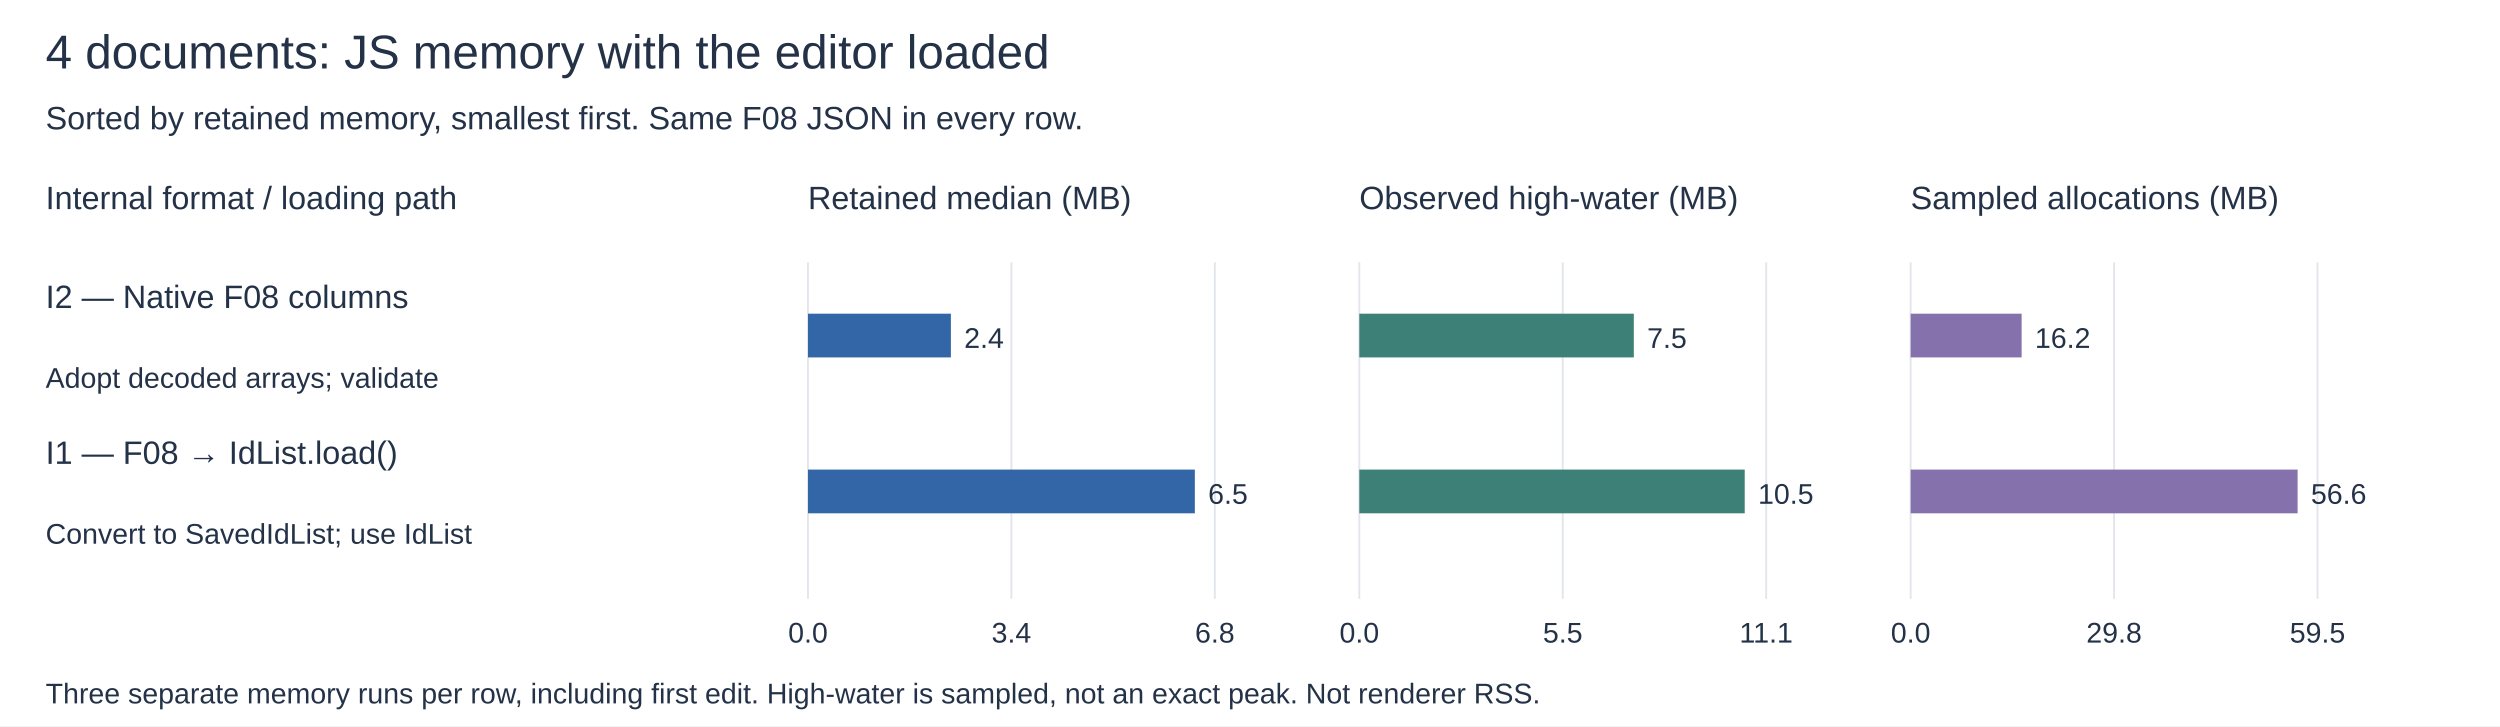
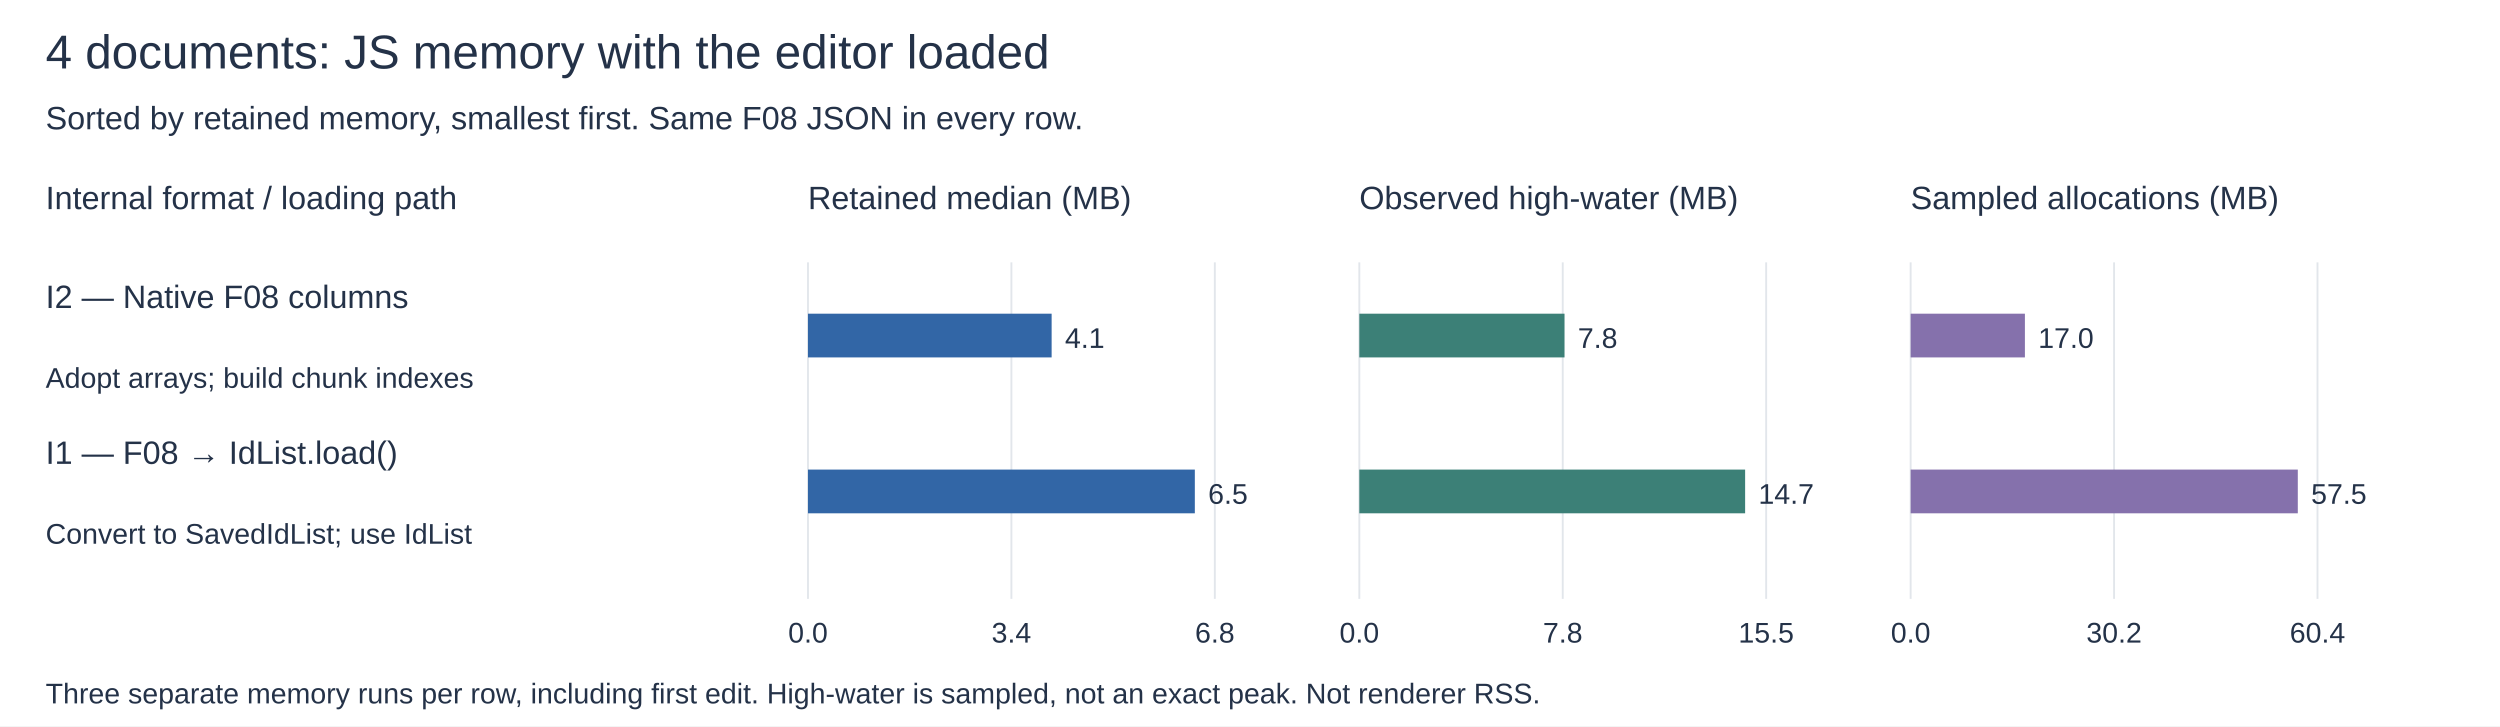
<svg xmlns="http://www.w3.org/2000/svg" width="1315" height="382" viewBox="0 0 1315 382" role="img" aria-labelledby="title desc">
  <style>text{font:17px Arial,Helvetica,sans-serif;fill:#243248}.small{font-size:15px}.title{font-size:25px;font-weight:500}</style>
  <rect width="1315" height="382" fill="white" />
  <text x="24" y="36" class="title">4 documents: JS memory with the editor loaded</text>
  <text x="24" y="68">Sorted by retained memory, smallest first. Same F08 JSON in every row.</text>
  <text x="24" y="110">Internal format / loading path</text>
  <text x="425" y="110">Retained median (MB)</text>
  <line x1="425" x2="425" y1="138" y2="315" stroke="#e2e6eb" />
  <text x="425" y="338" class="small" text-anchor="middle">0.0</text>
  <line x1="532" x2="532" y1="138" y2="315" stroke="#e2e6eb" />
  <text x="532" y="338" class="small" text-anchor="middle">3.4</text>
  <line x1="639" x2="639" y1="138" y2="315" stroke="#e2e6eb" />
  <text x="639" y="338" class="small" text-anchor="middle">6.8</text>
-   <rect x="425" y="165" width="75.166" height="23" fill="#3266a6" />
-   <text x="507.166" y="183" class="small">2.4</text>
-   <rect x="425" y="247" width="203.485" height="23" fill="#3266a6" />
-   <text x="635.485" y="265" class="small">6.5</text>
+   <rect x="425" y="165" width="128.159" height="23" fill="#3266a6" />
+   <text x="560.159" y="183" class="small">4.1</text>
+   <rect x="425" y="247" width="203.482" height="23" fill="#3266a6" />
+   <text x="635.482" y="265" class="small">6.5</text>
  <text x="715" y="110">Observed high-water (MB)</text>
  <line x1="715" x2="715" y1="138" y2="315" stroke="#e2e6eb" />
  <text x="715" y="338" class="small" text-anchor="middle">0.0</text>
  <line x1="822" x2="822" y1="138" y2="315" stroke="#e2e6eb" />
-   <text x="822" y="338" class="small" text-anchor="middle">5.5</text>
+   <text x="822" y="338" class="small" text-anchor="middle">7.8</text>
  <line x1="929" x2="929" y1="138" y2="315" stroke="#e2e6eb" />
-   <text x="929" y="338" class="small" text-anchor="middle">11.1</text>
-   <rect x="715" y="165" width="144.381" height="23" fill="#3c8077" />
-   <text x="866.381" y="183" class="small">7.5</text>
-   <rect x="715" y="247" width="202.725" height="23" fill="#3c8077" />
-   <text x="924.725" y="265" class="small">10.5</text>
+   <text x="929" y="338" class="small" text-anchor="middle">15.5</text>
+   <rect x="715" y="165" width="107.941" height="23" fill="#3c8077" />
+   <text x="829.941" y="183" class="small">7.8</text>
+   <rect x="715" y="247" width="202.936" height="23" fill="#3c8077" />
+   <text x="924.936" y="265" class="small">14.7</text>
  <text x="1005" y="110">Sampled allocations (MB)</text>
  <line x1="1005" x2="1005" y1="138" y2="315" stroke="#e2e6eb" />
  <text x="1005" y="338" class="small" text-anchor="middle">0.0</text>
  <line x1="1112" x2="1112" y1="138" y2="315" stroke="#e2e6eb" />
-   <text x="1112" y="338" class="small" text-anchor="middle">29.8</text>
+   <text x="1112" y="338" class="small" text-anchor="middle">30.2</text>
  <line x1="1219" x2="1219" y1="138" y2="315" stroke="#e2e6eb" />
-   <text x="1219" y="338" class="small" text-anchor="middle">59.5</text>
-   <rect x="1005" y="165" width="58.376" height="23" fill="#8571ac" />
-   <text x="1070.376" y="183" class="small">16.2</text>
-   <rect x="1005" y="247" width="203.545" height="23" fill="#8571ac" />
-   <text x="1215.545" y="265" class="small">56.6</text>
+   <text x="1219" y="338" class="small" text-anchor="middle">60.4</text>
+   <rect x="1005" y="165" width="60.1" height="23" fill="#8571ac" />
+   <text x="1072.1" y="183" class="small">17.0</text>
+   <rect x="1005" y="247" width="203.643" height="23" fill="#8571ac" />
+   <text x="1215.643" y="265" class="small">57.5</text>
  <text x="24" y="162">I2 — Native F08 columns</text>
-   <text x="24" y="204" class="small">Adopt decoded arrays; validate</text>
+   <text x="24" y="204" class="small">Adopt arrays; build chunk indexes</text>
  <text x="24" y="244">I1 — F08 → IdList.load()</text>
  <text x="24" y="286" class="small">Convert to SavedIdList; use IdList</text>
  <text x="24" y="370" class="small">Three separate memory runs per row, including first edit. High-water is sampled, not an exact peak. Not renderer RSS.</text>
</svg>
